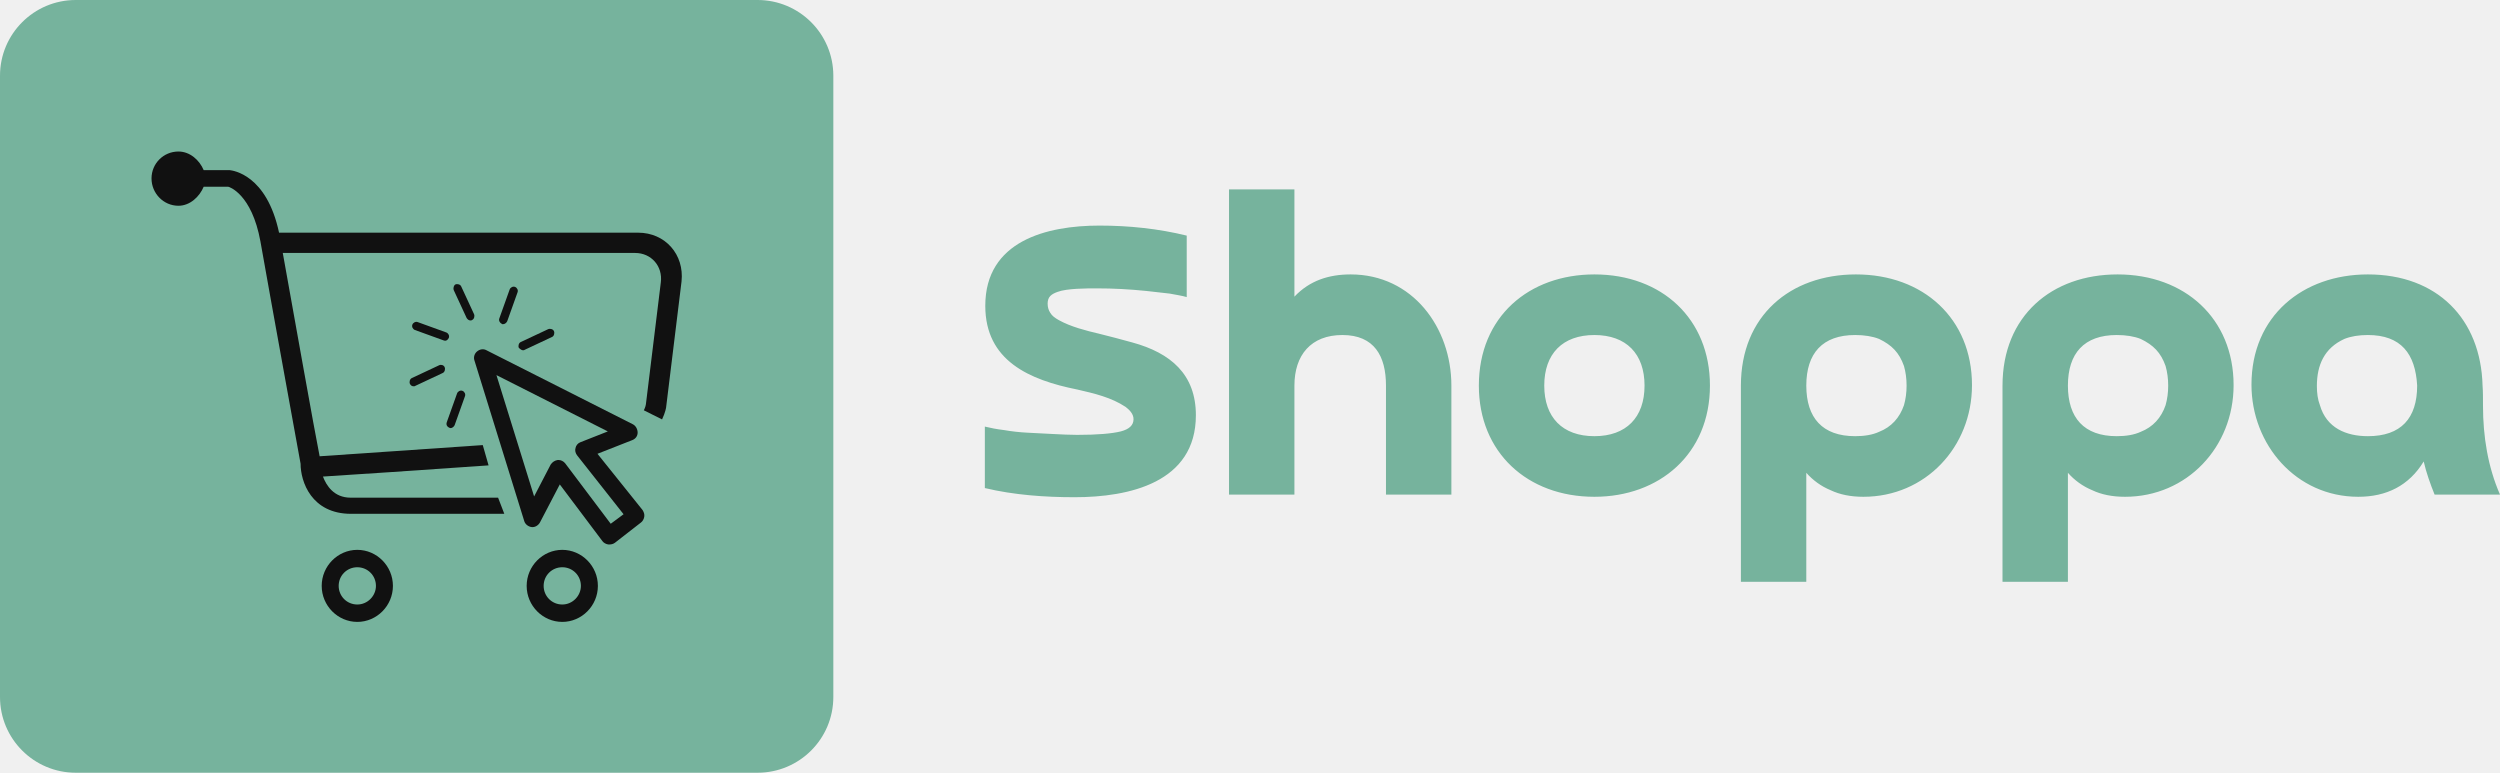
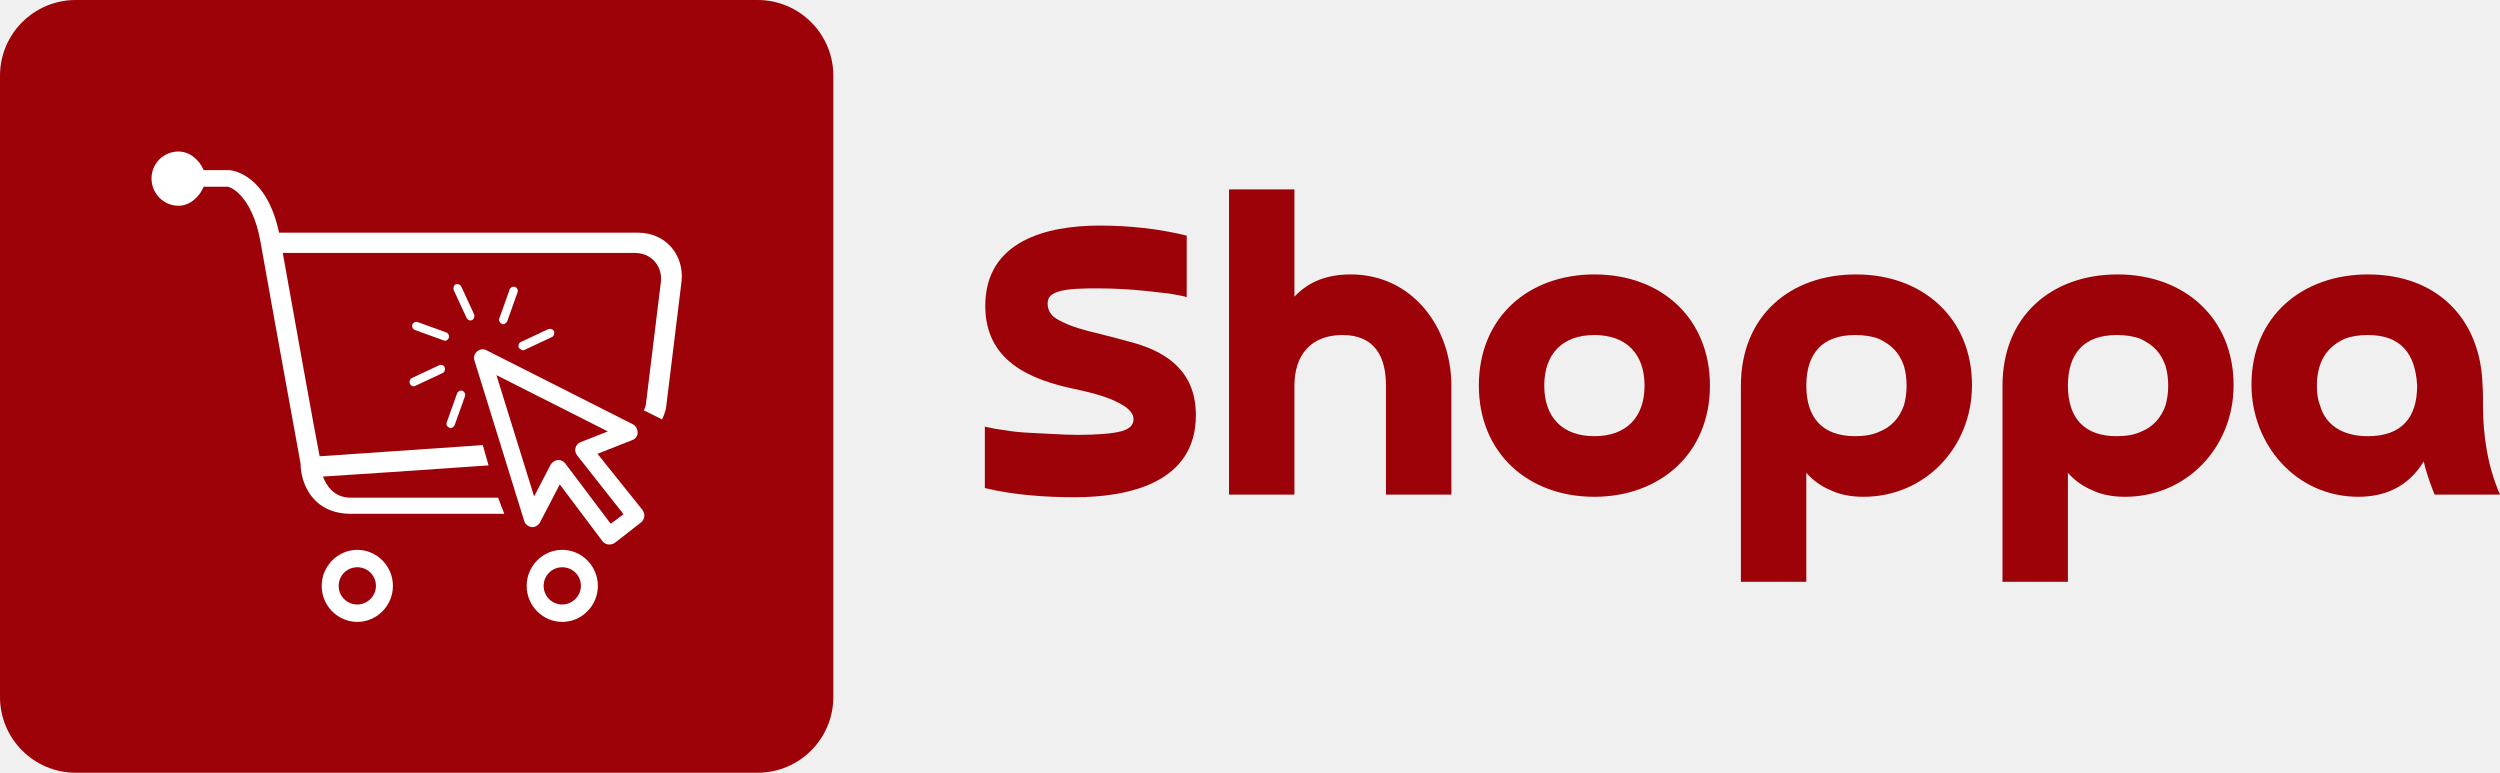
<svg xmlns="http://www.w3.org/2000/svg" width="330" height="102" viewBox="0 0 330 102" class="css-1j8o68f">
  <defs id="SvgjsDefs2109" />
-   <g id="SvgjsG2110" featurekey="symbolGroupContainer" transform="matrix(1,0,0,1,0,0)" fill="#76b39d">
+   <g id="SvgjsG2110" featurekey="symbolGroupContainer" transform="matrix(1,0,0,1,0,0)" fill="#9d0208">
    <rect width="110" height="102" rx="10" ry="10" />
  </g>
-   <g id="SvgjsG2111" featurekey="symbolFeature-0" transform="matrix(0.5465748,0,0,0.5465748,20,15.90069)" fill="#111111">
+   <g id="SvgjsG2111" featurekey="symbolFeature-0" transform="matrix(0.5465748,0,0,0.5465748,20,15.90069)" fill="#ffffff">
    <path d="M71.9,74.2c0.1,0,0.2,0.1,0.3,0.1c0.4,0,0.8-0.3,1-0.7l2.5-7c0.2-0.5-0.1-1.1-0.6-1.3c-0.5-0.2-1.1,0.1-1.3,0.6l-2.5,7  C71.1,73.5,71.4,74,71.9,74.2z" />
    <path d="M69.5,59.1l-6.6,3.1c-0.5,0.2-0.7,0.9-0.5,1.4c0.2,0.4,0.5,0.6,0.9,0.6c0.1,0,0.3,0,0.4-0.1l6.6-3.1  c0.5-0.2,0.7-0.9,0.5-1.4C70.6,59.1,70,58.9,69.5,59.1z" />
    <path d="M71.8,52.5c0.2-0.5-0.1-1.1-0.6-1.3l-6.9-2.5c-0.5-0.2-1.1,0.1-1.3,0.6c-0.2,0.5,0.1,1.1,0.6,1.3l6.9,2.5  c0.1,0,0.2,0.1,0.4,0.1C71.3,53.2,71.6,52.9,71.8,52.5z" />
    <path d="M77,48.3c0.1,0,0.3,0,0.4-0.1c0.5-0.2,0.7-0.9,0.5-1.4l-3.1-6.7c-0.2-0.5-0.9-0.7-1.4-0.5C73,39.8,72.8,40.5,73,41l3.1,6.7  C76.3,48,76.6,48.3,77,48.3z" />
    <path d="M84.9,49.2c0.4,0,0.8-0.3,1-0.7l2.5-7c0.2-0.5-0.1-1.1-0.6-1.3c-0.5-0.2-1.1,0.1-1.3,0.6l-2.5,7c-0.2,0.5,0.1,1.1,0.6,1.3  C84.6,49.2,84.7,49.2,84.9,49.2z" />
    <path d="M89.7,55.5c0.1,0,0.3,0,0.4-0.1l6.6-3.1c0.5-0.2,0.7-0.9,0.5-1.4c-0.2-0.5-0.9-0.7-1.4-0.5l-6.6,3.1  c-0.5,0.2-0.7,0.9-0.5,1.4C89,55.2,89.4,55.5,89.7,55.5z" />
    <path d="M117.5,27.1H30.8c-3-14.1-11.2-15-11.9-15.1h-6.3c-1-2.4-3.3-4.5-6.1-4.5C2.9,7.5,0,10.4,0,14c0,3.6,2.9,6.6,6.5,6.6  c2.8,0,5.1-2.2,6.1-4.6h5.9c0.2,0,5.7,1.7,7.8,13.2c2.7,15.3,9.7,53.7,9.7,53.7c0,4.3,2.6,12.1,12.2,12.1h37l-1.5-3.9H48.1  c-4.1,0-5.9-3-6.7-5.1c6.5-0.4,24.3-1.6,40-2.7L80,78.4c-16,1.1-33.7,2.3-39.4,2.7C39.3,74.6,34.4,47,31.7,32h85.1  c3.9,0,6.7,3.2,6.2,7.1l-3.6,29.4c0,0.1-0.1,0.7-0.5,1.5l4.4,2.2c0.8-1.7,1-2.9,1-3.1l3.7-30.2C128.7,32.4,124.1,27.1,117.5,27.1z" />
    <path d="M107.7,80.5l8.4-3.3c0.8-0.3,1.3-1,1.3-1.8c0-0.8-0.4-1.6-1.1-2L80.9,55.5c-0.7-0.4-1.6-0.3-2.3,0.3  C78,56.3,77.7,57.2,78,58l12,38.7c0.2,0.8,1,1.4,1.8,1.5c0.8,0.1,1.6-0.4,2-1.1l4.8-9.2l10.3,13.7c0.3,0.4,0.8,0.7,1.4,0.8  c0.1,0,0.2,0,0.3,0c0.4,0,0.9-0.1,1.3-0.4l6.3-4.9c0.4-0.3,0.7-0.8,0.8-1.4c0.1-0.6-0.1-1.1-0.4-1.6L107.7,80.5z M110.9,97.4  l-11-14.6c-0.4-0.5-1-0.8-1.6-0.8c-0.1,0-0.1,0-0.2,0c-0.7,0.1-1.3,0.5-1.7,1.1l-4,7.7l-9.1-29.3l26.9,13.6l-6.6,2.6  c-0.6,0.2-1.1,0.8-1.2,1.4c-0.2,0.6,0,1.3,0.4,1.8l11.2,14.2L110.9,97.4z" />
    <path d="M99.2,103.7c-4.7,0-8.6,3.9-8.6,8.7c0,4.8,3.9,8.7,8.6,8.7c4.7,0,8.6-3.9,8.6-8.7C107.8,107.6,103.9,103.7,99.2,103.7z   M99.2,116.9c-2.5,0-4.5-2-4.5-4.5c0-2.5,2-4.5,4.5-4.5c2.5,0,4.5,2,4.5,4.5C103.7,114.8,101.7,116.9,99.2,116.9z" />
    <path d="M49.7,103.7c-4.7,0-8.6,3.9-8.6,8.7c0,4.8,3.9,8.7,8.6,8.7c4.7,0,8.6-3.9,8.6-8.7C58.3,107.6,54.4,103.7,49.7,103.7z   M49.7,116.9c-2.5,0-4.5-2-4.5-4.5c0-2.5,2-4.5,4.5-4.5c2.5,0,4.5,2,4.5,4.5C54.2,114.8,52.2,116.9,49.7,116.9z" />
  </g>
-   <g id="SvgjsG2112" featurekey="nameFeature-0" transform="matrix(1.438849,0,0,1.438849,128.446,7.733813)" fill="#76b39d">
+   <g id="SvgjsG2112" featurekey="nameFeature-0" transform="matrix(1.438849,0,0,1.438849,128.446,7.733813)" fill="#9d0208">
    <path d="M1.08 39.4 l0 -5.64 c0.48 0.12 1.08 0.24 1.76 0.32 c0.68 0.12 1.4 0.2 2.16 0.24 s1.52 0.08 2.32 0.12 s1.56 0.08 2.24 0.08 c1.88 0 3.2 -0.12 4 -0.32 c0.76 -0.2 1.16 -0.56 1.16 -1.12 c0 -0.48 -0.36 -0.84 -0.72 -1.12 c-1.32 -0.88 -2.88 -1.24 -4.44 -1.6 c-4.4 -0.88 -8.44 -2.64 -8.44 -7.68 c0 -5.96 5.64 -7.36 10.48 -7.36 c2.68 0 5.4 0.28 8 0.92 l0 5.64 c-0.4 -0.12 -0.92 -0.2 -1.56 -0.32 c-0.68 -0.08 -1.36 -0.16 -2.12 -0.24 c-1.56 -0.16 -3.04 -0.24 -4.6 -0.24 c-0.88 0 -2.72 0 -3.56 0.32 c-0.56 0.2 -0.92 0.44 -0.92 1.08 c0 0.32 0.08 0.6 0.24 0.84 c0.16 0.28 0.44 0.48 0.8 0.68 c1.08 0.6 2.48 0.96 3.68 1.24 c1 0.24 2 0.52 3.04 0.8 c3.52 0.96 5.84 2.92 5.84 6.68 c0 6.2 -6.16 7.52 -11.12 7.52 c-2.72 0 -5.56 -0.2 -8.24 -0.84 z M29.48 30 l0 10 l-6 0 l0 -28 l6 0 l0 9.84 c1.4 -1.48 3.16 -2.04 5.16 -2.04 c5.68 0 9.24 4.88 9.24 10.2 l0 10 l-6 0 l0 -10 c0 -2.72 -1.08 -4.64 -4 -4.64 c-2.88 0 -4.4 1.84 -4.4 4.64 z M57 34.64 c2.92 0 4.6 -1.72 4.6 -4.64 s-1.68 -4.64 -4.6 -4.64 s-4.6 1.72 -4.6 4.64 s1.68 4.64 4.6 4.64 z M57 40.2 c-6.16 0 -10.6 -4.08 -10.6 -10.2 c0 -6.32 4.6 -10.2 10.6 -10.2 c6.2 0 10.6 4.08 10.6 10.2 c0 6.28 -4.64 10.2 -10.6 10.2 z M76.44 30 c0 2.96 1.48 4.64 4.48 4.64 c0.84 0 1.6 -0.12 2.2 -0.4 c1.12 -0.44 1.88 -1.28 2.28 -2.44 c0.16 -0.56 0.24 -1.16 0.24 -1.8 s-0.08 -1.24 -0.24 -1.8 c-0.44 -1.24 -1.12 -1.92 -2.28 -2.48 c-0.6 -0.24 -1.36 -0.36 -2.2 -0.36 c-3 0 -4.48 1.68 -4.48 4.64 z M76.44 38 l0 10 l-6 0 l0 -18 c0 -6.4 4.52 -10.2 10.56 -10.2 c6.16 0 10.64 4.04 10.64 10.16 c0 5.68 -4.28 10.24 -9.96 10.24 c-1.16 0 -2.16 -0.2 -3 -0.6 c-0.88 -0.36 -1.64 -0.92 -2.24 -1.6 z M100.44 30 c0 2.96 1.48 4.64 4.48 4.64 c0.84 0 1.6 -0.12 2.2 -0.4 c1.12 -0.44 1.88 -1.28 2.28 -2.44 c0.16 -0.56 0.24 -1.16 0.24 -1.8 s-0.08 -1.24 -0.24 -1.8 c-0.44 -1.24 -1.12 -1.92 -2.28 -2.48 c-0.6 -0.24 -1.36 -0.36 -2.2 -0.36 c-3 0 -4.48 1.68 -4.48 4.64 z M100.44 38 l0 10 l-6 0 l0 -18 c0 -6.4 4.52 -10.2 10.56 -10.2 c6.16 0 10.64 4.04 10.64 10.16 c0 5.68 -4.28 10.24 -9.96 10.24 c-1.16 0 -2.16 -0.2 -3 -0.6 c-0.88 -0.36 -1.64 -0.92 -2.24 -1.6 z M132.48 30 c-0.16 -2.92 -1.48 -4.64 -4.52 -4.64 c-0.84 0 -1.56 0.12 -2.16 0.36 c-1.84 0.84 -2.52 2.4 -2.52 4.32 c0 0.64 0.08 1.24 0.28 1.76 c0.6 2.08 2.4 2.84 4.4 2.84 c3.04 0 4.52 -1.64 4.52 -4.64 z M140.08 40 l-6 0 c-0.4 -1 -0.76 -2 -1 -3.04 c-1.36 2.24 -3.44 3.24 -6 3.24 c-5.72 0 -9.8 -4.8 -9.8 -10.28 c0 -6.32 4.72 -10.12 10.68 -10.12 c6.36 0 10.36 4.08 10.52 10.2 c0.04 0.52 0.04 1.12 0.04 1.84 c0 2.8 0.44 5.6 1.56 8.16 z" />
  </g>
</svg>
